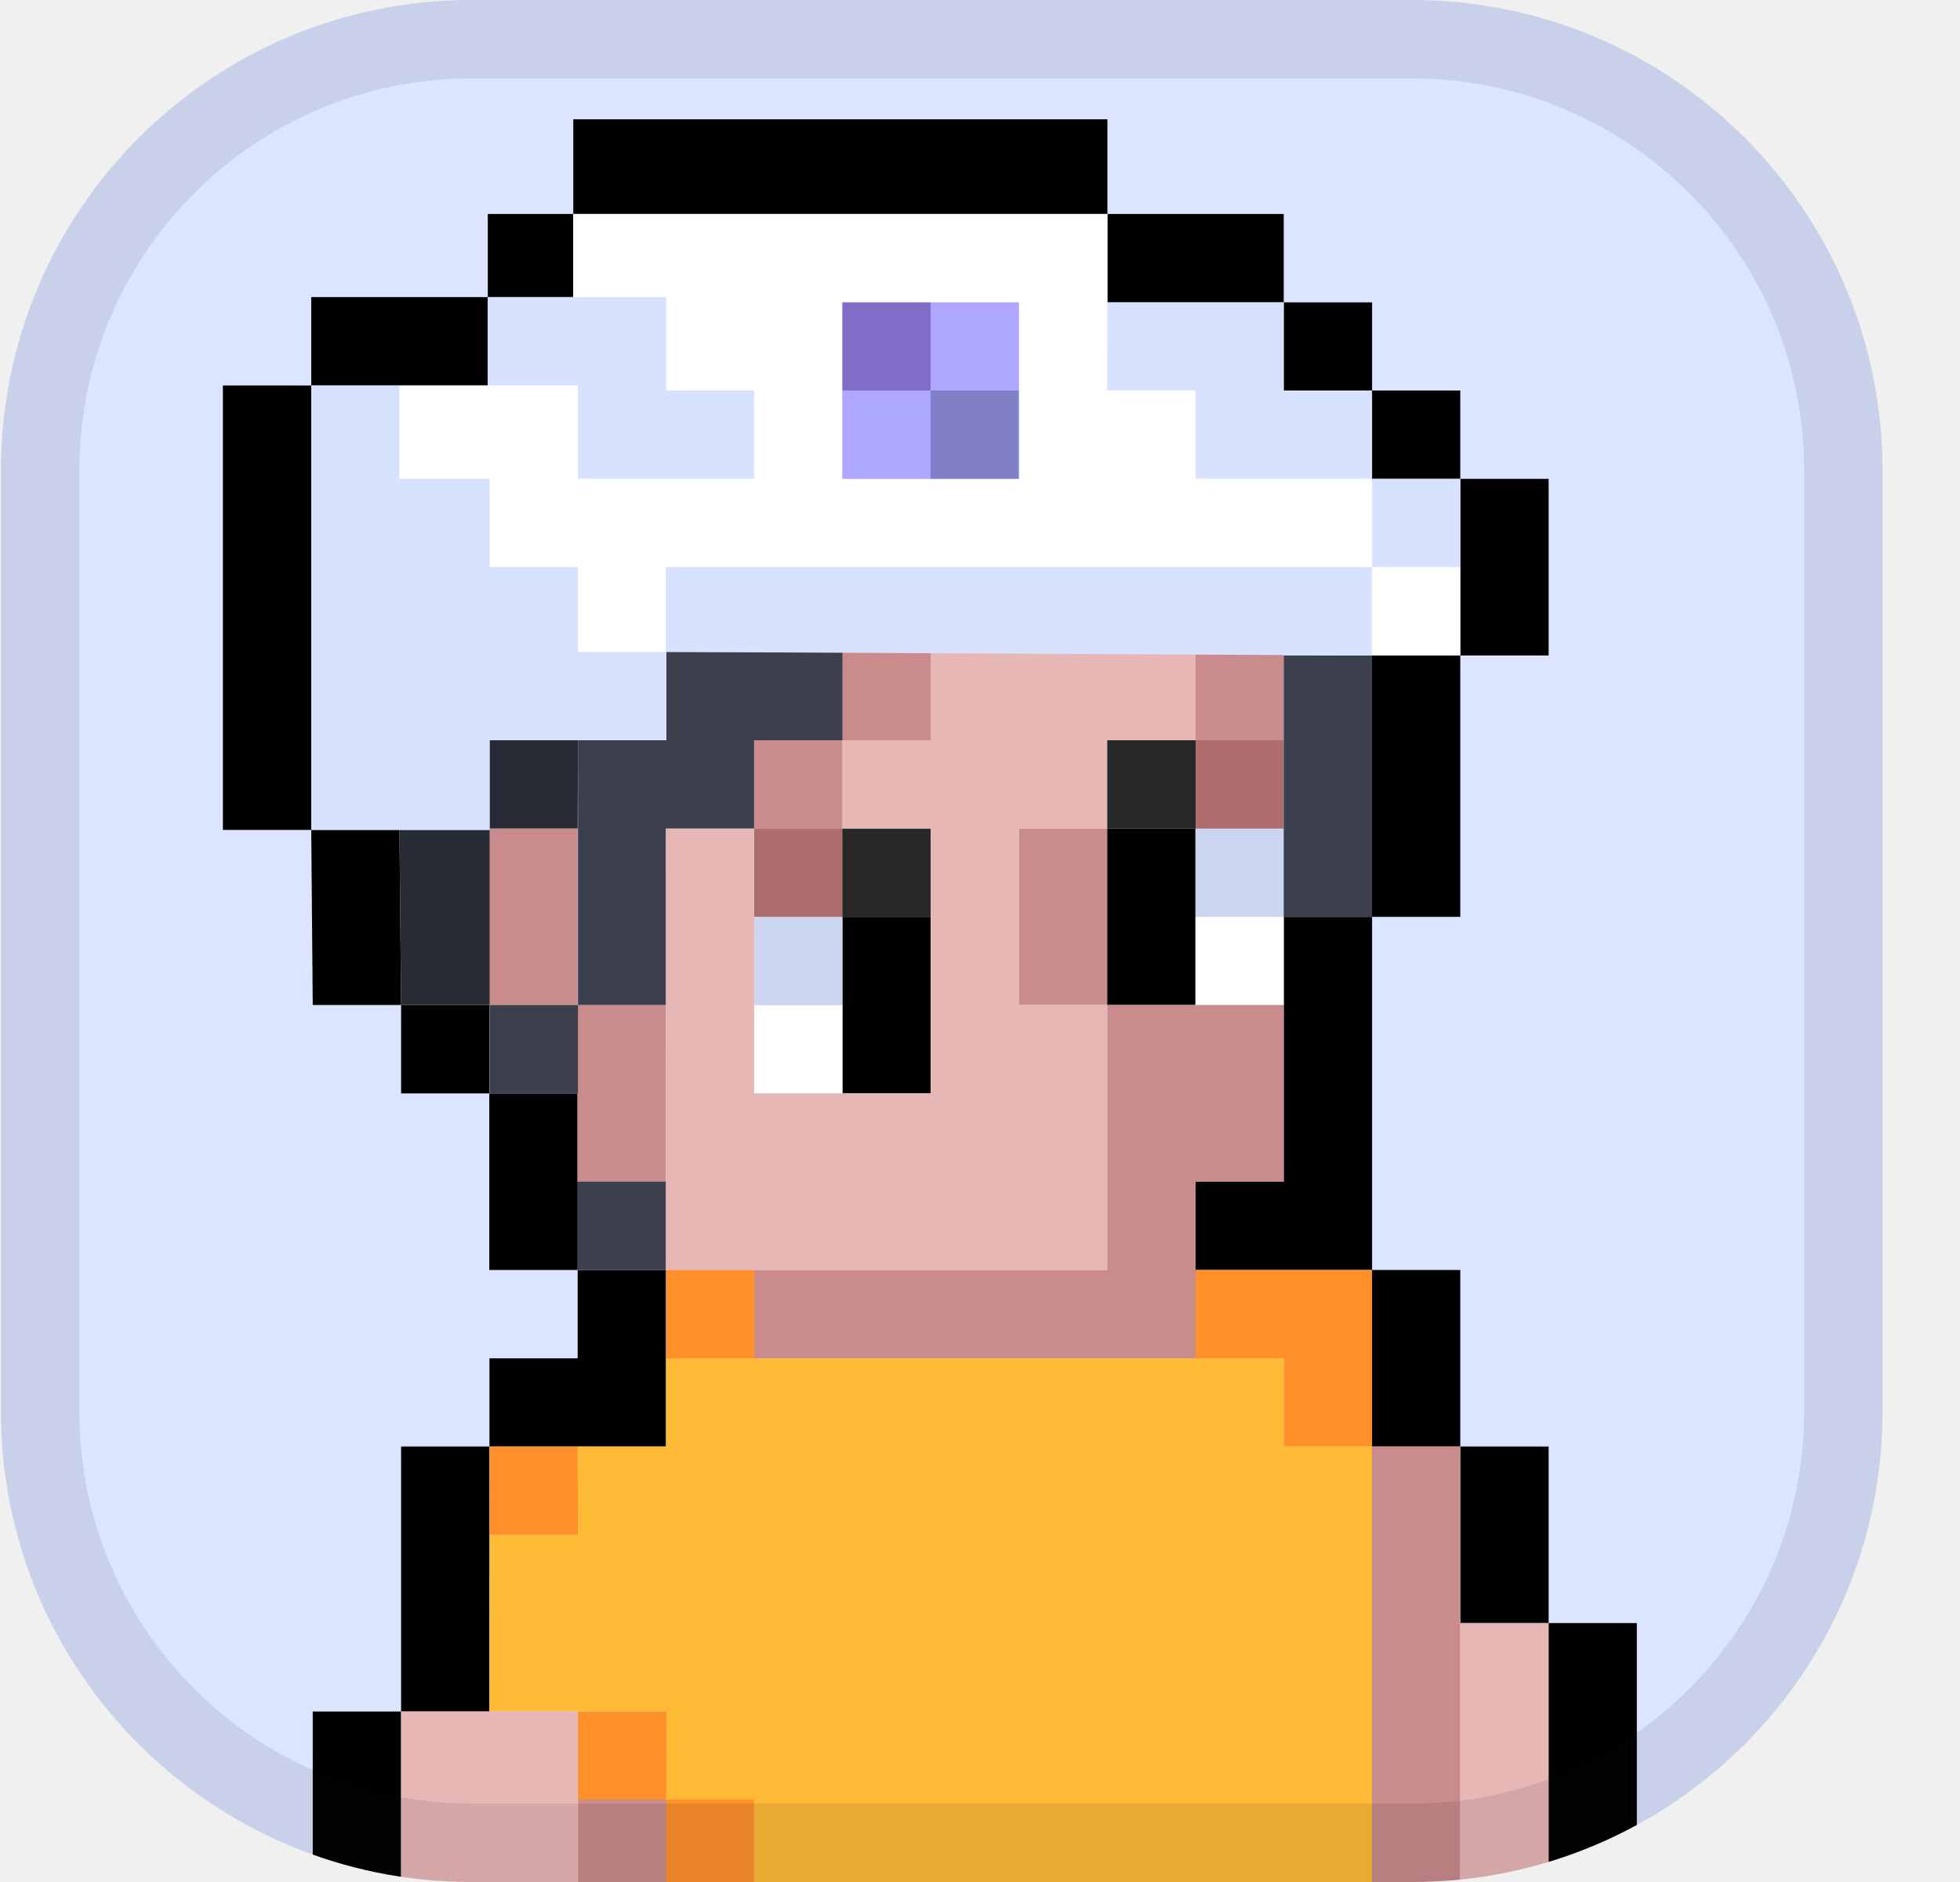
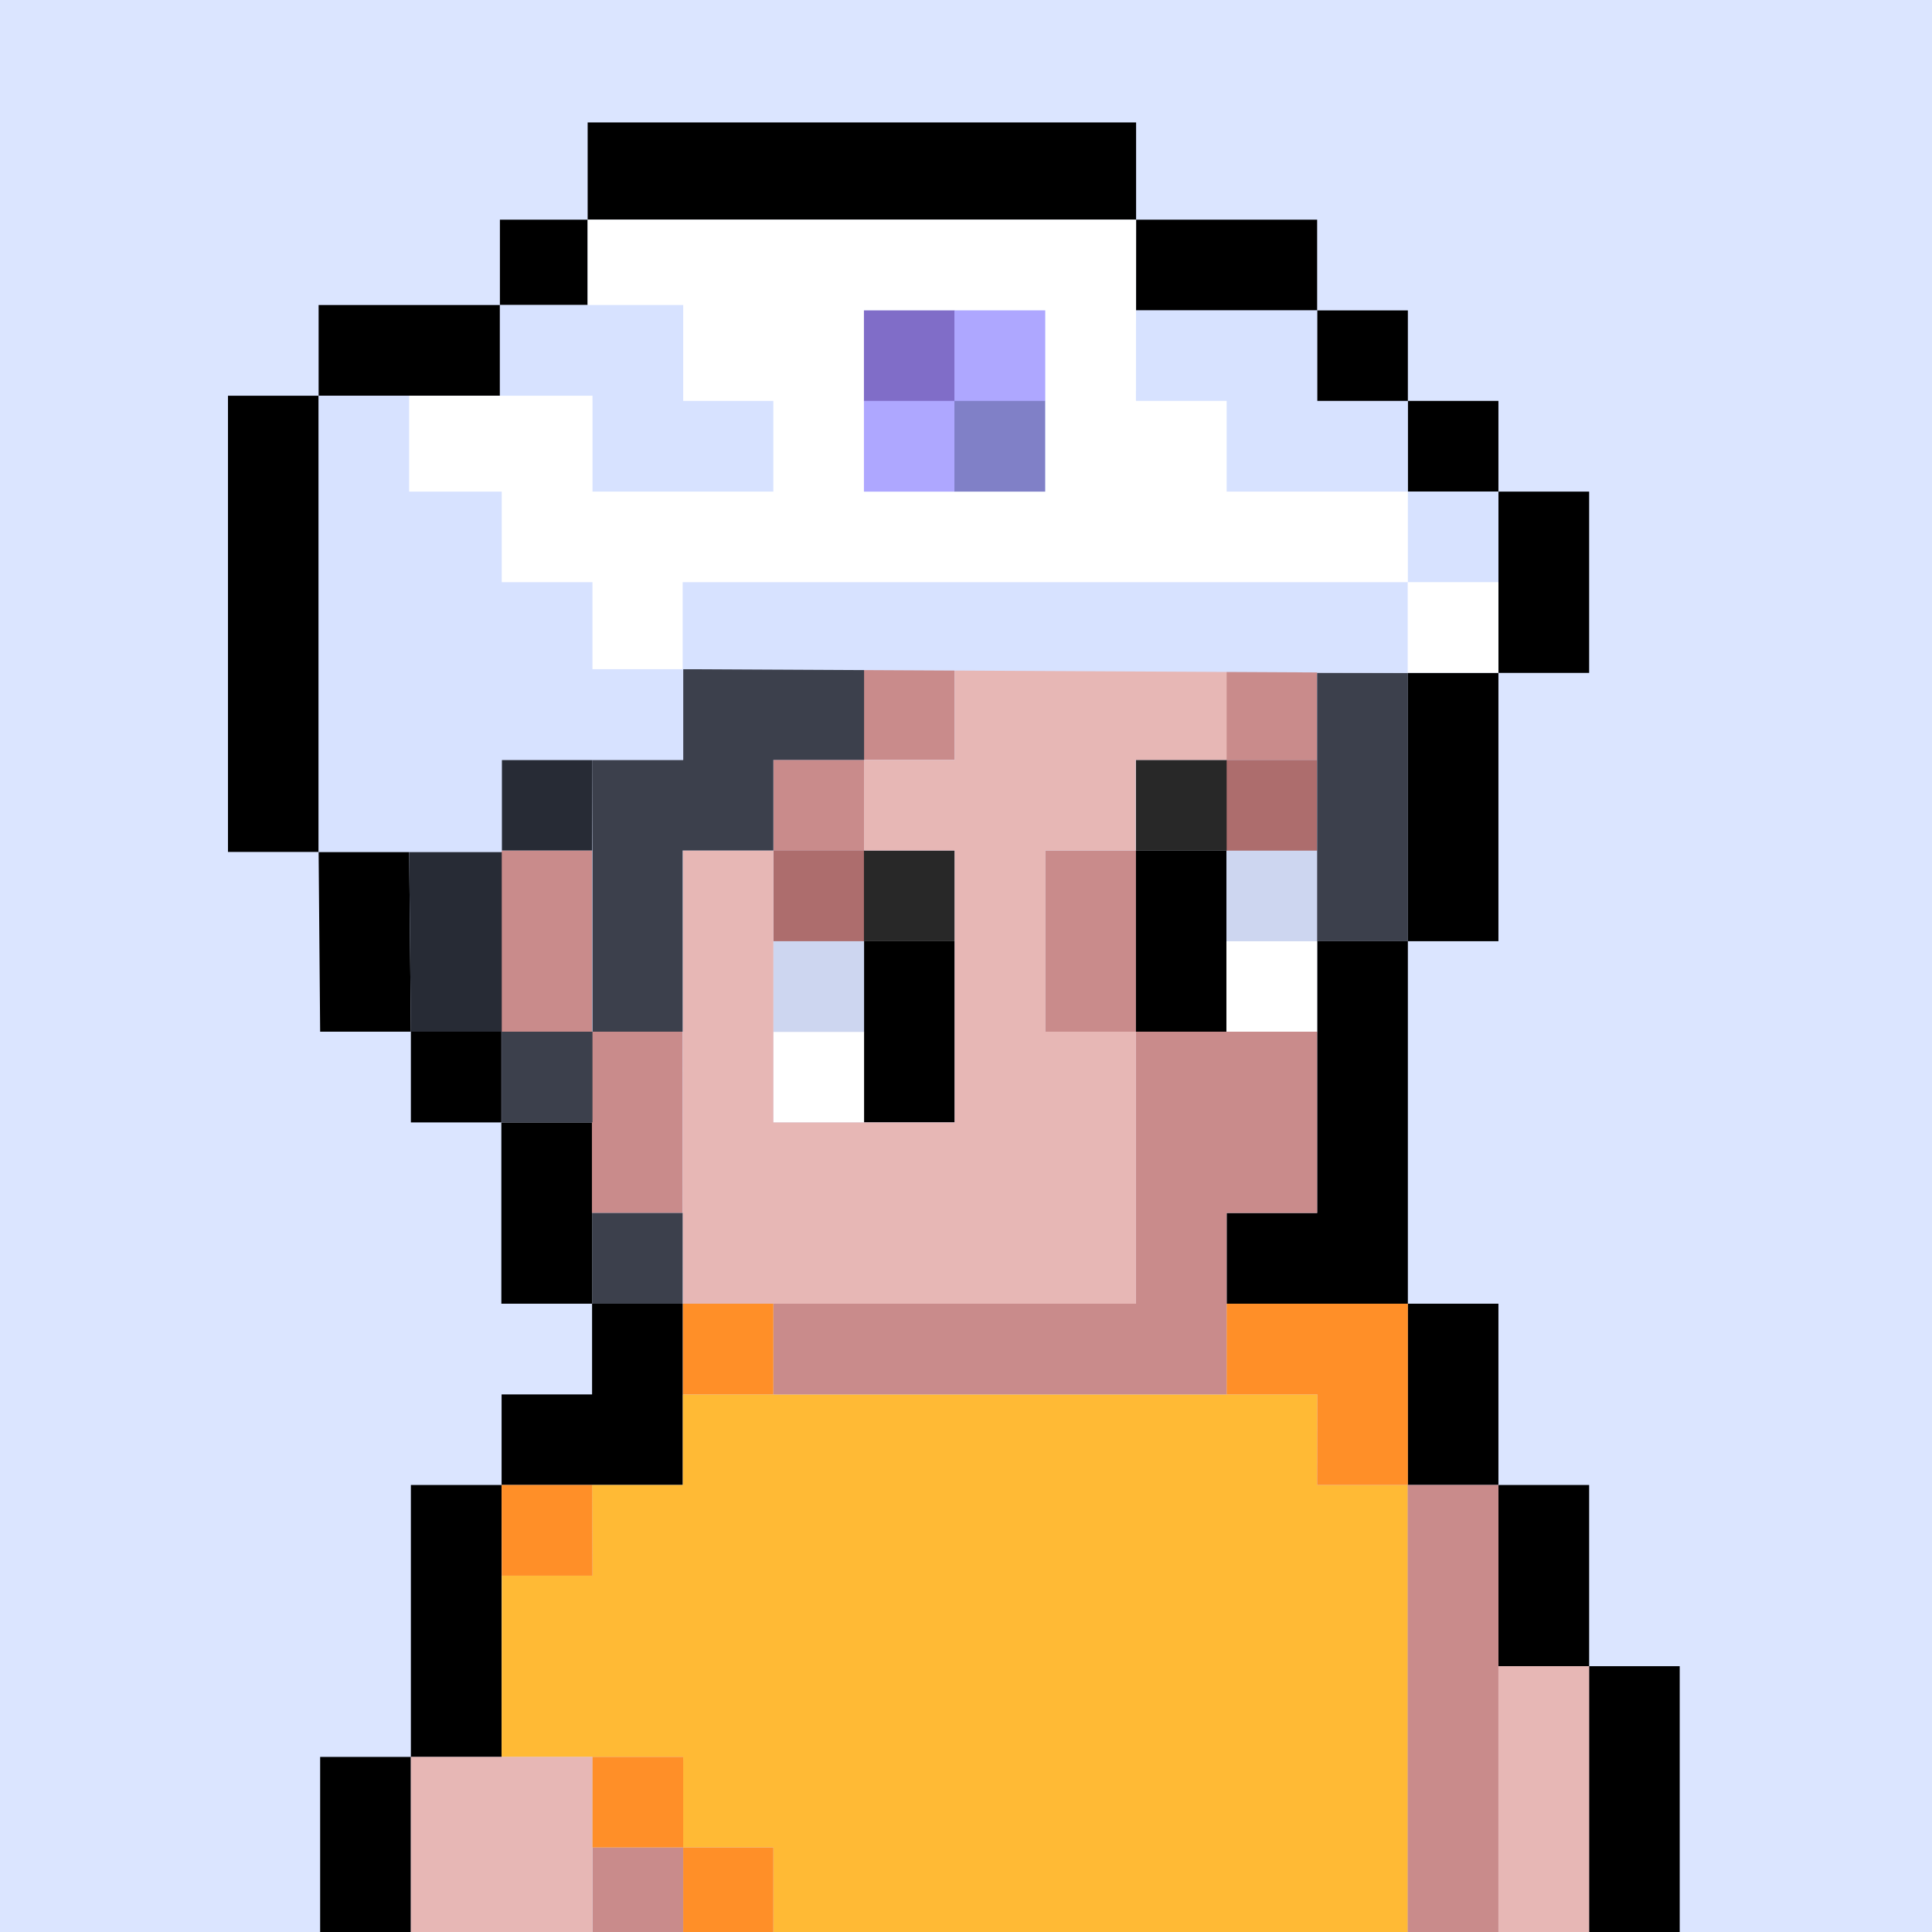
- <svg xmlns="http://www.w3.org/2000/svg" width="25" height="24" viewBox="0 0 25 24" fill="none">
-   <g clip-path="url(#clip0_1554_7533)">
-     <rect x="0.012" width="24" height="24" rx="6" fill="#DBE5FF" />
-     <path d="M5.095 10.583L5.116 12.816H6.241V13.943H5.116V12.816H3.989L3.97 10.583H5.095Z" fill="black" />
-     <path d="M17.499 8.359H18.626V11.692H17.499V8.359Z" fill="black" />
-     <path d="M17.499 16.195H18.626V18.447H17.499V16.195Z" fill="black" />
-     <path d="M18.626 18.447H19.753V20.698H18.626V18.447Z" fill="black" />
-     <path d="M19.751 20.698H20.878V26.329H19.751V20.698Z" fill="black" />
-     <path d="M3.989 21.826H5.116V30.832H3.989V21.826Z" fill="black" />
-     <path d="M5.116 18.447H6.243V21.826H5.116V18.447Z" fill="black" />
-     <path d="M7.368 17.322V16.195H8.495V17.322V18.447H7.368H6.243V17.322H7.368Z" fill="black" />
-     <path d="M17.501 16.195H16.374H15.25V15.068H16.374V11.692H17.501V15.068V16.195Z" fill="black" />
-     <path d="M6.241 13.943H7.368V16.195H6.241V13.943Z" fill="black" />
-     <path d="M18.626 6.107H19.753V8.359H18.626V6.107Z" fill="black" />
-     <path d="M17.499 4.98H18.626V6.107H17.499V4.98Z" fill="black" />
-     <path d="M16.374 3.856H17.501V4.983H16.374V3.856Z" fill="black" />
-     <path d="M6.222 2.729H7.312V3.789H6.222V2.729Z" fill="black" />
-     <path d="M3.97 3.789H6.222V4.916H3.97V3.789Z" fill="black" />
-     <path d="M7.312 1.521H14.125V2.729H7.312V1.521Z" fill="black" />
-     <path d="M14.125 2.729H16.374V3.856H14.125V2.729Z" fill="black" />
-     <path d="M2.843 4.916H3.97V10.583H2.843V4.916Z" fill="black" />
-     <path d="M6.243 21.826L6.245 19.574H7.372L7.368 18.447H8.495V17.322H16.377L16.374 18.447H17.501V24.077H15.252V25.202H11.871V26.329H9.619V22.95H8.495L8.499 21.826H6.243Z" fill="#FFBA35" />
-     <path d="M7.372 22.95H8.499V27.454H7.372V22.95Z" fill="#C98B8B" />
-     <path d="M5.116 21.826H7.372V30.832H5.116V21.826Z" fill="#E7B7B5" />
-     <path d="M17.499 18.447H18.626V25.202H17.499V18.447Z" fill="#C98B8B" />
-     <path d="M18.626 20.698H19.753V26.329H18.626V20.698Z" fill="#E7B7B5" />
-     <path d="M7.365 12.816H8.492V15.068H7.365V12.816Z" fill="#C98B8B" />
-     <path d="M6.241 10.565H7.368V12.816H6.241V10.565Z" fill="#C98B8B" />
-     <path d="M12.996 10.565H14.123V12.816H12.996V10.565Z" fill="#C98B8B" />
-     <path d="M15.247 8.313H16.374V9.44H15.247V8.313Z" fill="#C98B8B" />
-     <path d="M10.744 8.313H11.871V9.44H10.744V8.313Z" fill="#C98B8B" />
-     <path d="M9.619 9.44H10.746V10.567H9.619V9.44Z" fill="#C98B8B" />
-     <path d="M14.123 10.565H15.25V12.816H14.123V10.565Z" fill="black" />
-     <path d="M10.744 11.692H11.871V13.943H10.744V11.692Z" fill="black" />
-     <path d="M15.247 11.692H16.374V12.819H15.247V11.692Z" fill="white" />
-     <path d="M15.247 10.565H16.374V11.692H15.247V10.565Z" fill="#CDD6F0" />
-     <path d="M9.619 12.816H10.746V13.943H9.619V12.816Z" fill="white" />
-     <path d="M9.619 11.692H10.746V12.819H9.619V11.692Z" fill="#CDD6F0" />
-     <path d="M15.247 9.44H16.374V10.567H15.247V9.44Z" fill="#AD6D6D" />
-     <path d="M9.619 10.565H10.746V11.692H9.619V10.565Z" fill="#AD6D6D" />
-     <path d="M14.123 9.44H15.25V10.567H14.123V9.44Z" fill="#282828" />
-     <path d="M10.744 10.565H11.871V11.692H10.744V10.565Z" fill="#282828" />
-     <path d="M14.123 16.195V15.068V14.62V12.816H16.374V15.068H15.25V16.195V16.871V17.322H9.619V16.195H14.123Z" fill="#C98B8B" />
-     <path d="M9.619 10.565V13.943H11.871V10.565H10.746V9.44H11.871V8.313H15.25V9.44H14.12V10.565H12.998V12.816H14.123V16.195H8.495L8.492 15.068L8.495 10.565H9.619Z" fill="#E7B7B5" />
-     <path d="M15.25 16.195H17.501V18.447H16.374L16.377 17.322H15.25V16.195Z" fill="#FF8F28" />
-     <path d="M8.499 21.826V22.95H9.619V26.329H8.499V22.95H7.372V21.826H8.499Z" fill="#FF8F28" />
-     <path d="M7.368 18.447H6.243L6.245 19.574H7.372L7.368 18.447Z" fill="#FF8F28" />
-     <path d="M8.495 16.195H9.619V17.322H8.495V16.195Z" fill="#FF8F28" />
-     <path d="M16.374 8.359H17.501V11.692H16.374V8.359Z" fill="#3C404C" />
-     <path d="M10.746 8.313H8.499V9.44H7.372V12.816H8.492V10.565H9.619V9.44H10.746V8.313Z" fill="#3C404C" />
-     <path d="M6.243 12.816H7.372V13.943H6.243V12.816Z" fill="#3C404C" />
-     <path d="M7.368 15.068H8.492V16.195H7.368V15.068Z" fill="#3C404C" />
-     <path d="M7.372 9.44H6.245V10.565H7.368L7.372 9.44Z" fill="#272B35" />
-     <path d="M5.095 10.583H6.245V12.816H5.116L5.095 10.583Z" fill="#272B35" />
-     <path d="M3.97 4.916V10.583H6.245V9.44H8.499V8.313H7.372V7.232H6.245V6.107H5.095V4.916H3.97Z" fill="#D7E2FF" />
-     <path d="M17.501 8.359V7.232H8.492V8.313L17.501 8.359Z" fill="#D7E2FF" />
-     <path d="M17.499 6.107H18.626V7.234H17.499V6.107Z" fill="#D7E2FF" />
-     <path d="M6.222 3.789H8.499V4.98H9.619V6.107H7.372V4.98H6.222V3.789Z" fill="#D7E2FF" />
-     <path d="M14.125 3.856H16.374V4.98H17.501V6.107H15.25V4.98H14.123L14.125 3.856Z" fill="#D7E2FF" />
-     <path d="M17.499 7.232H18.626V8.357H17.499V7.232Z" fill="white" />
-     <path d="M14.125 2.729L14.123 4.98H15.25V6.107H17.501V7.232H8.492V8.313H7.372V7.232H6.245V6.107H5.095V4.916H7.372V6.107H9.619V4.98H8.499V3.789H7.312V2.729H12.998V3.856H10.746V6.107H12.998V3.856L12.621 2.729H12.998H14.125Z" fill="white" />
-     <path d="M10.744 3.856H11.871V4.983H10.744V3.856Z" fill="#806DC8" />
-     <path d="M10.744 4.98H11.871V6.107H10.744V4.98Z" fill="#AEA7FF" />
-     <path d="M11.869 3.856H12.996V4.983H11.869V3.856Z" fill="#AEA7FF" />
-     <path d="M11.869 4.98H12.996V6.107H11.869V4.98Z" fill="#8080C7" />
+ <svg xmlns="http://www.w3.org/2000/svg" width="24" height="24" viewBox="0 0 24 24" fill="none">
+   <g clip-path="url(#clip0_1541_69603)">
+     <rect width="24" height="24" fill="#DBE5FF" />
+     <path d="M5.083 10.583L5.104 12.816H6.229V13.943H5.104V12.816H3.977L3.958 10.583H5.083Z" fill="black" />
+     <path d="M17.487 8.359H18.614V11.692H17.487V8.359Z" fill="black" />
+     <path d="M17.487 16.195H18.614V18.447H17.487V16.195Z" fill="black" />
+     <path d="M18.614 18.447H19.741V20.698H18.614V18.447Z" fill="black" />
+     <path d="M19.739 20.698H20.866V26.329H19.739V20.698Z" fill="black" />
+     <path d="M3.977 21.825H5.104V30.832H3.977V21.825Z" fill="black" />
+     <path d="M5.104 18.447H6.231V21.826H5.104V18.447Z" fill="black" />
+     <path d="M7.355 17.322V16.195H8.482V17.322V18.447H7.355H6.231V17.322H7.355Z" fill="black" />
+     <path d="M17.489 16.195H16.362H15.238V15.068H16.362V11.692H17.489V15.068V16.195Z" fill="black" />
+     <path d="M6.228 13.943H7.355V16.195H6.228V13.943Z" fill="black" />
+     <path d="M18.614 6.107H19.741V8.359H18.614V6.107Z" fill="black" />
+     <path d="M17.487 4.98H18.614V6.107H17.487V4.98Z" fill="black" />
+     <path d="M16.362 3.856H17.489V4.983H16.362V3.856Z" fill="black" />
+     <path d="M6.21 2.729H7.3V3.789H6.21V2.729Z" fill="black" />
+     <path d="M3.958 3.789H6.21V4.916H3.958V3.789Z" fill="black" />
+     <path d="M7.3 1.521H14.113V2.729H7.3V1.521Z" fill="black" />
+     <path d="M14.113 2.729H16.362V3.856H14.113V2.729Z" fill="black" />
+     <path d="M2.832 4.916H3.958V10.583H2.832V4.916Z" fill="black" />
+     <path d="M6.231 21.826L6.233 19.574H7.36L7.355 18.447H8.482V17.322H16.365L16.362 18.447H17.489V24.077H15.24V25.202H11.859V26.329H9.607V22.95H8.482L8.487 21.826H6.231Z" fill="#FFBA35" />
+     <path d="M7.36 22.95H8.487V27.454H7.36V22.95Z" fill="#C98B8B" />
+     <path d="M5.104 21.825H7.36V30.832H5.104V21.825Z" fill="#E7B7B5" />
+     <path d="M17.487 18.447H18.614V25.202H17.487V18.447Z" fill="#C98B8B" />
+     <path d="M18.614 20.698H19.741V26.329H18.614V20.698Z" fill="#E7B7B5" />
+     <path d="M7.353 12.816H8.48V15.068H7.353V12.816Z" fill="#C98B8B" />
+     <path d="M6.228 10.565H7.355V12.816H6.228V10.565Z" fill="#C98B8B" />
+     <path d="M12.984 10.565H14.111V12.816H12.984V10.565Z" fill="#C98B8B" />
+     <path d="M15.235 8.313H16.362V9.44H15.235V8.313Z" fill="#C98B8B" />
+     <path d="M10.732 8.313H11.859V9.44H10.732V8.313Z" fill="#C98B8B" />
+     <path d="M9.607 9.44H10.734V10.567H9.607V9.44Z" fill="#C98B8B" />
+     <path d="M14.111 10.565H15.238V12.816H14.111V10.565Z" fill="black" />
+     <path d="M10.732 11.692H11.859V13.943H10.732V11.692Z" fill="black" />
+     <path d="M15.235 11.692H16.362V12.819H15.235V11.692Z" fill="white" />
+     <path d="M15.235 10.565H16.362V11.692H15.235V10.565Z" fill="#CDD6F0" />
+     <path d="M9.607 12.816H10.734V13.943H9.607V12.816Z" fill="white" />
+     <path d="M9.607 11.692H10.734V12.819H9.607V11.692Z" fill="#CDD6F0" />
+     <path d="M15.235 9.44H16.362V10.567H15.235V9.44Z" fill="#AD6D6D" />
+     <path d="M9.607 10.565H10.734V11.692H9.607V10.565Z" fill="#AD6D6D" />
+     <path d="M14.111 9.44H15.238V10.567H14.111V9.44Z" fill="#282828" />
+     <path d="M10.732 10.565H11.859V11.692H10.732V10.565Z" fill="#282828" />
+     <path d="M14.111 16.195V15.068V14.62V12.816H16.362V15.068H15.238V16.195V16.871V17.322H9.607V16.195H14.111Z" fill="#C98B8B" />
+     <path d="M9.607 10.565V13.943H11.859V10.565H10.734V9.44H11.859V8.313H15.238V9.44H14.108V10.565H12.986V12.816H14.111V16.195H8.483L8.48 15.068L8.483 10.565H9.607Z" fill="#E7B7B5" />
+     <path d="M15.238 16.195H17.489V18.447H16.362L16.365 17.322H15.238V16.195Z" fill="#FF8F28" />
+     <path d="M8.487 21.825V22.95H9.607V26.329H8.487V22.95H7.36V21.825H8.487Z" fill="#FF8F28" />
+     <path d="M7.356 18.447H6.231L6.233 19.574H7.36L7.356 18.447Z" fill="#FF8F28" />
+     <path d="M8.483 16.195H9.607V17.322H8.483V16.195Z" fill="#FF8F28" />
+     <path d="M16.362 8.359H17.489V11.692H16.362V8.359Z" fill="#3C404C" />
+     <path d="M10.734 8.313H8.487V9.44H7.36V12.816H8.48V10.565H9.607V9.44H10.734V8.313Z" fill="#3C404C" />
+     <path d="M6.231 12.816H7.36V13.943H6.231V12.816Z" fill="#3C404C" />
+     <path d="M7.355 15.068H8.48V16.195H7.355V15.068Z" fill="#3C404C" />
+     <path d="M7.36 9.44H6.233V10.565H7.356L7.36 9.44Z" fill="#272B35" />
+     <path d="M5.083 10.583H6.233V12.816H5.104L5.083 10.583Z" fill="#272B35" />
+     <path d="M3.959 4.916V10.583H6.233V9.44H8.487V8.313H7.36V7.232H6.233V6.107H5.083V4.916H3.959Z" fill="#D7E2FF" />
+     <path d="M17.489 8.359V7.232H8.48V8.313L17.489 8.359Z" fill="#D7E2FF" />
+     <path d="M17.487 6.107H18.614V7.234H17.487V6.107Z" fill="#D7E2FF" />
+     <path d="M6.21 3.789H8.487V4.98H9.607V6.107H7.36V4.98H6.21V3.789Z" fill="#D7E2FF" />
+     <path d="M14.113 3.856H16.362V4.98H17.489V6.107H15.238V4.98H14.111L14.113 3.856Z" fill="#D7E2FF" />
+     <path d="M17.487 7.232H18.614V8.357H17.487V7.232Z" fill="white" />
+     <path d="M14.113 2.729L14.111 4.98H15.238V6.107H17.489V7.232H8.48V8.313H7.36V7.232H6.233V6.107H5.083V4.916H7.36V6.107H9.607V4.98H8.487V3.789H7.3V2.729H12.986V3.856H10.734V6.107H12.986V3.856L12.609 2.729H12.986H14.113Z" fill="white" />
+     <path d="M10.732 3.856H11.859V4.983H10.732V3.856Z" fill="#806DC8" />
+     <path d="M10.732 4.98H11.859V6.107H10.732V4.98Z" fill="#AEA7FF" />
+     <path d="M11.856 3.856H12.983V4.983H11.856V3.856Z" fill="#AEA7FF" />
+     <path d="M11.856 4.98H12.983V6.107H11.856V4.98Z" fill="#8080C7" />
  </g>
-   <rect x="0.512" y="0.5" width="23" height="23" rx="5.5" stroke="#1B1B23" stroke-opacity="0.1" />
  <defs>
-     <clipPath id="clip0_1554_7533">
-       <rect x="0.012" width="24" height="24" rx="6" fill="white" />
+     <clipPath id="clip0_1541_69603">
+       <rect width="24" height="24" fill="white" />
    </clipPath>
  </defs>
</svg>
